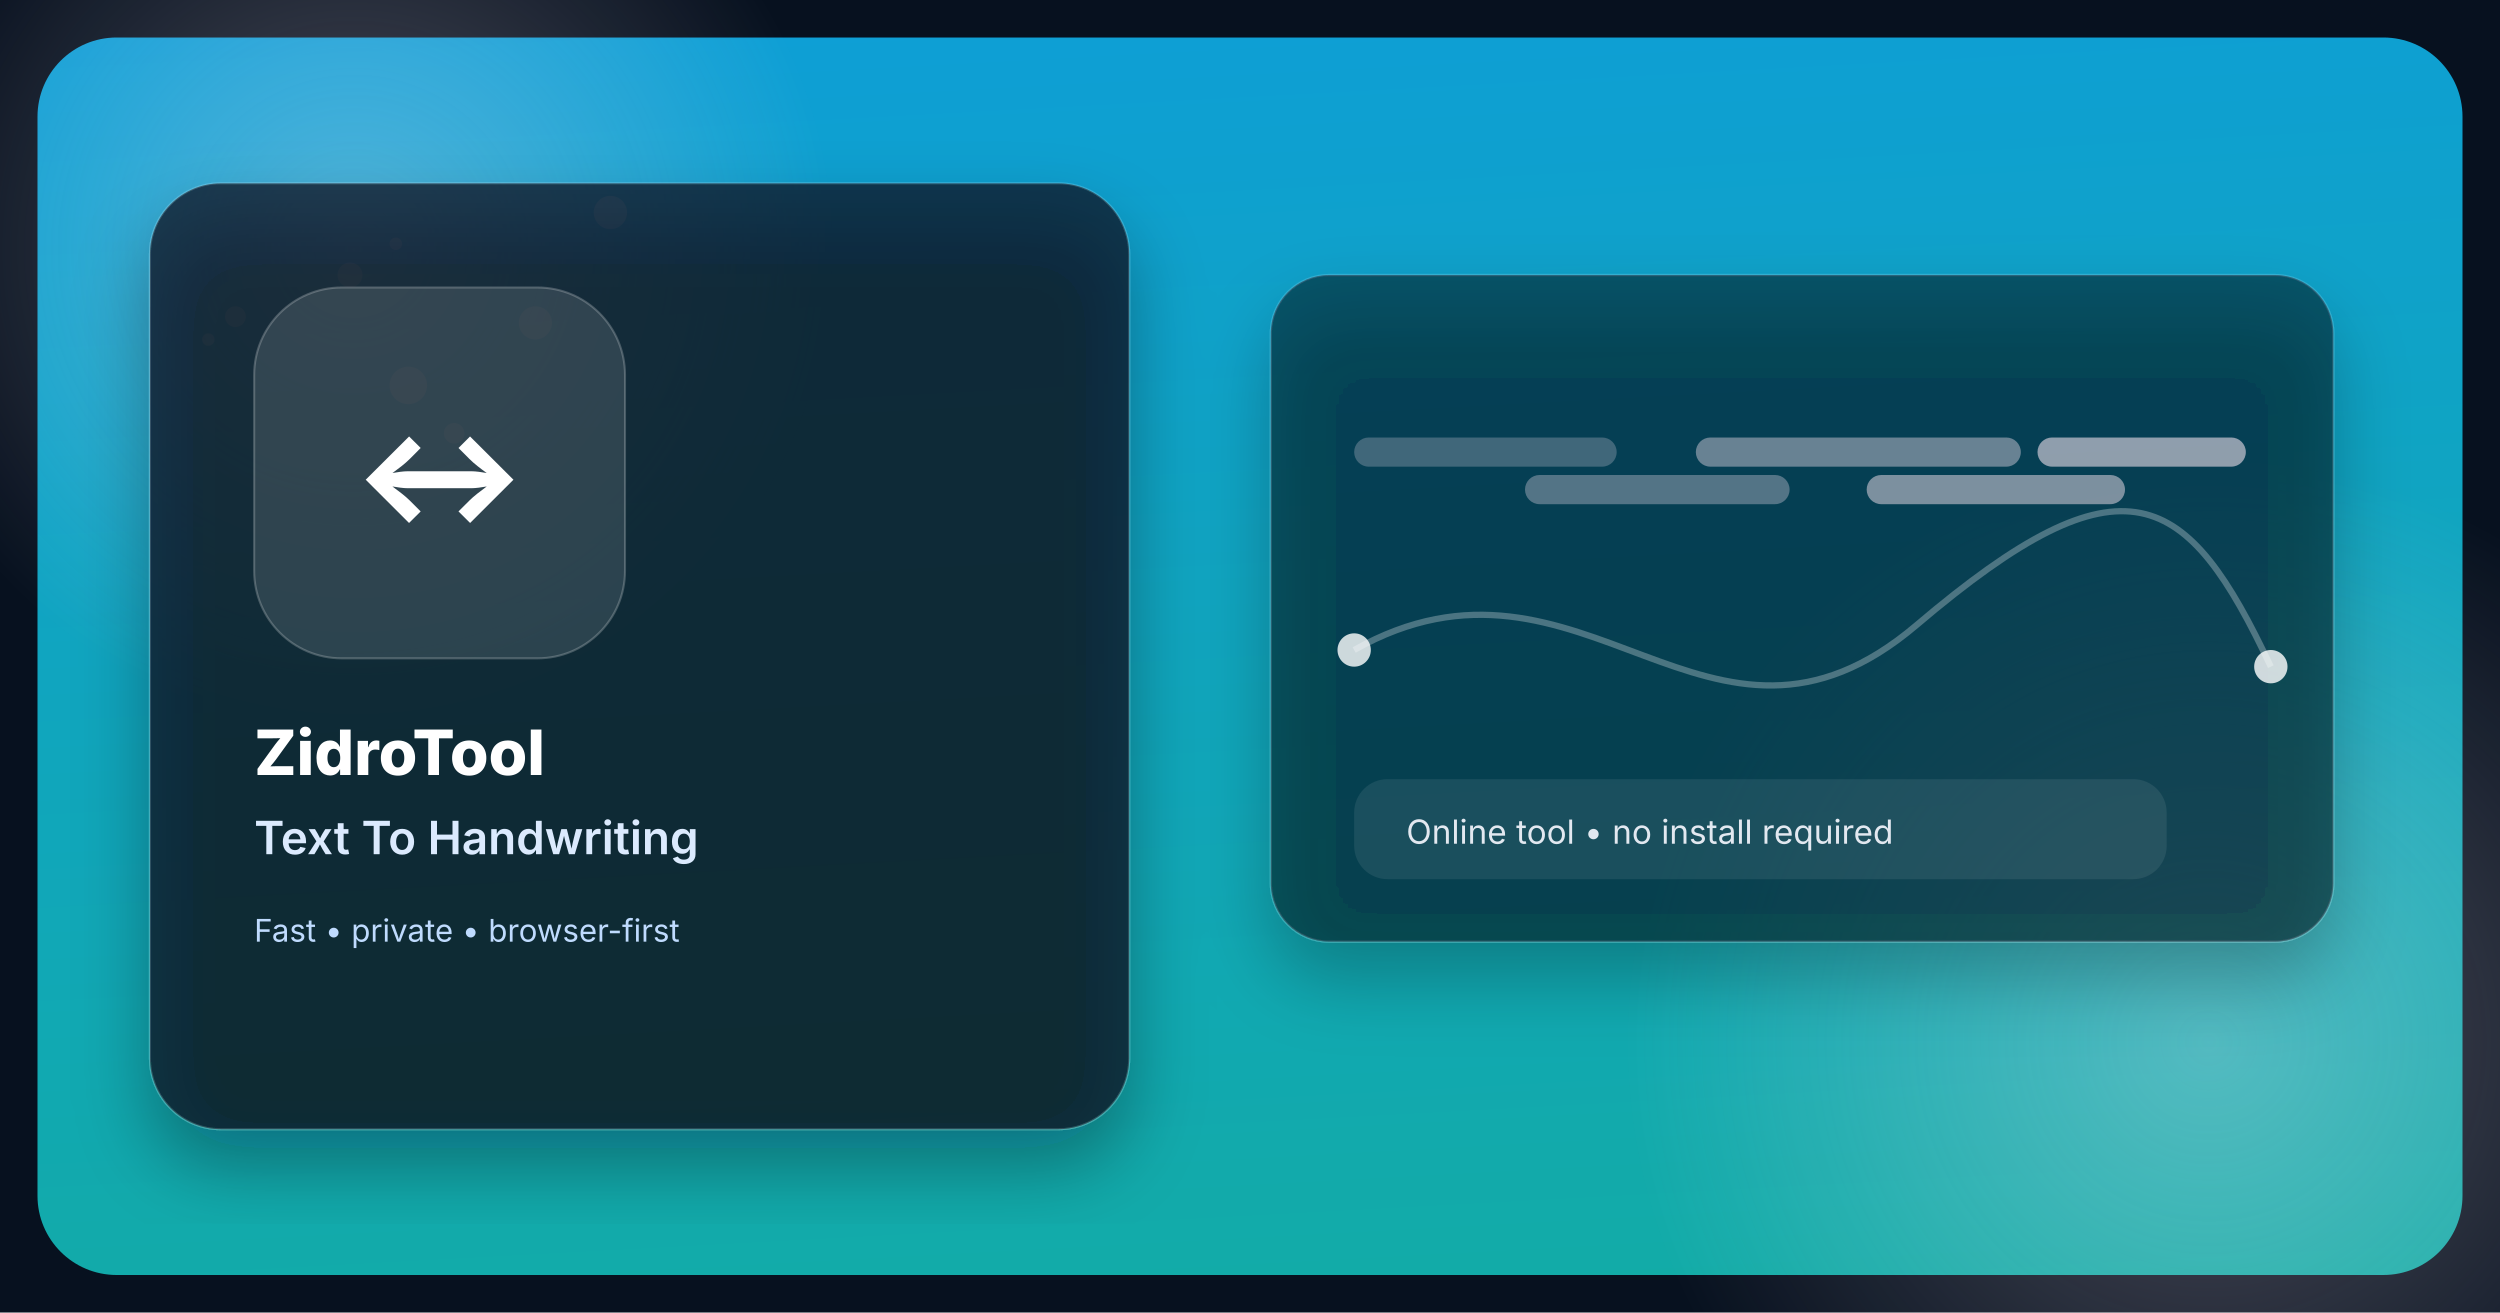
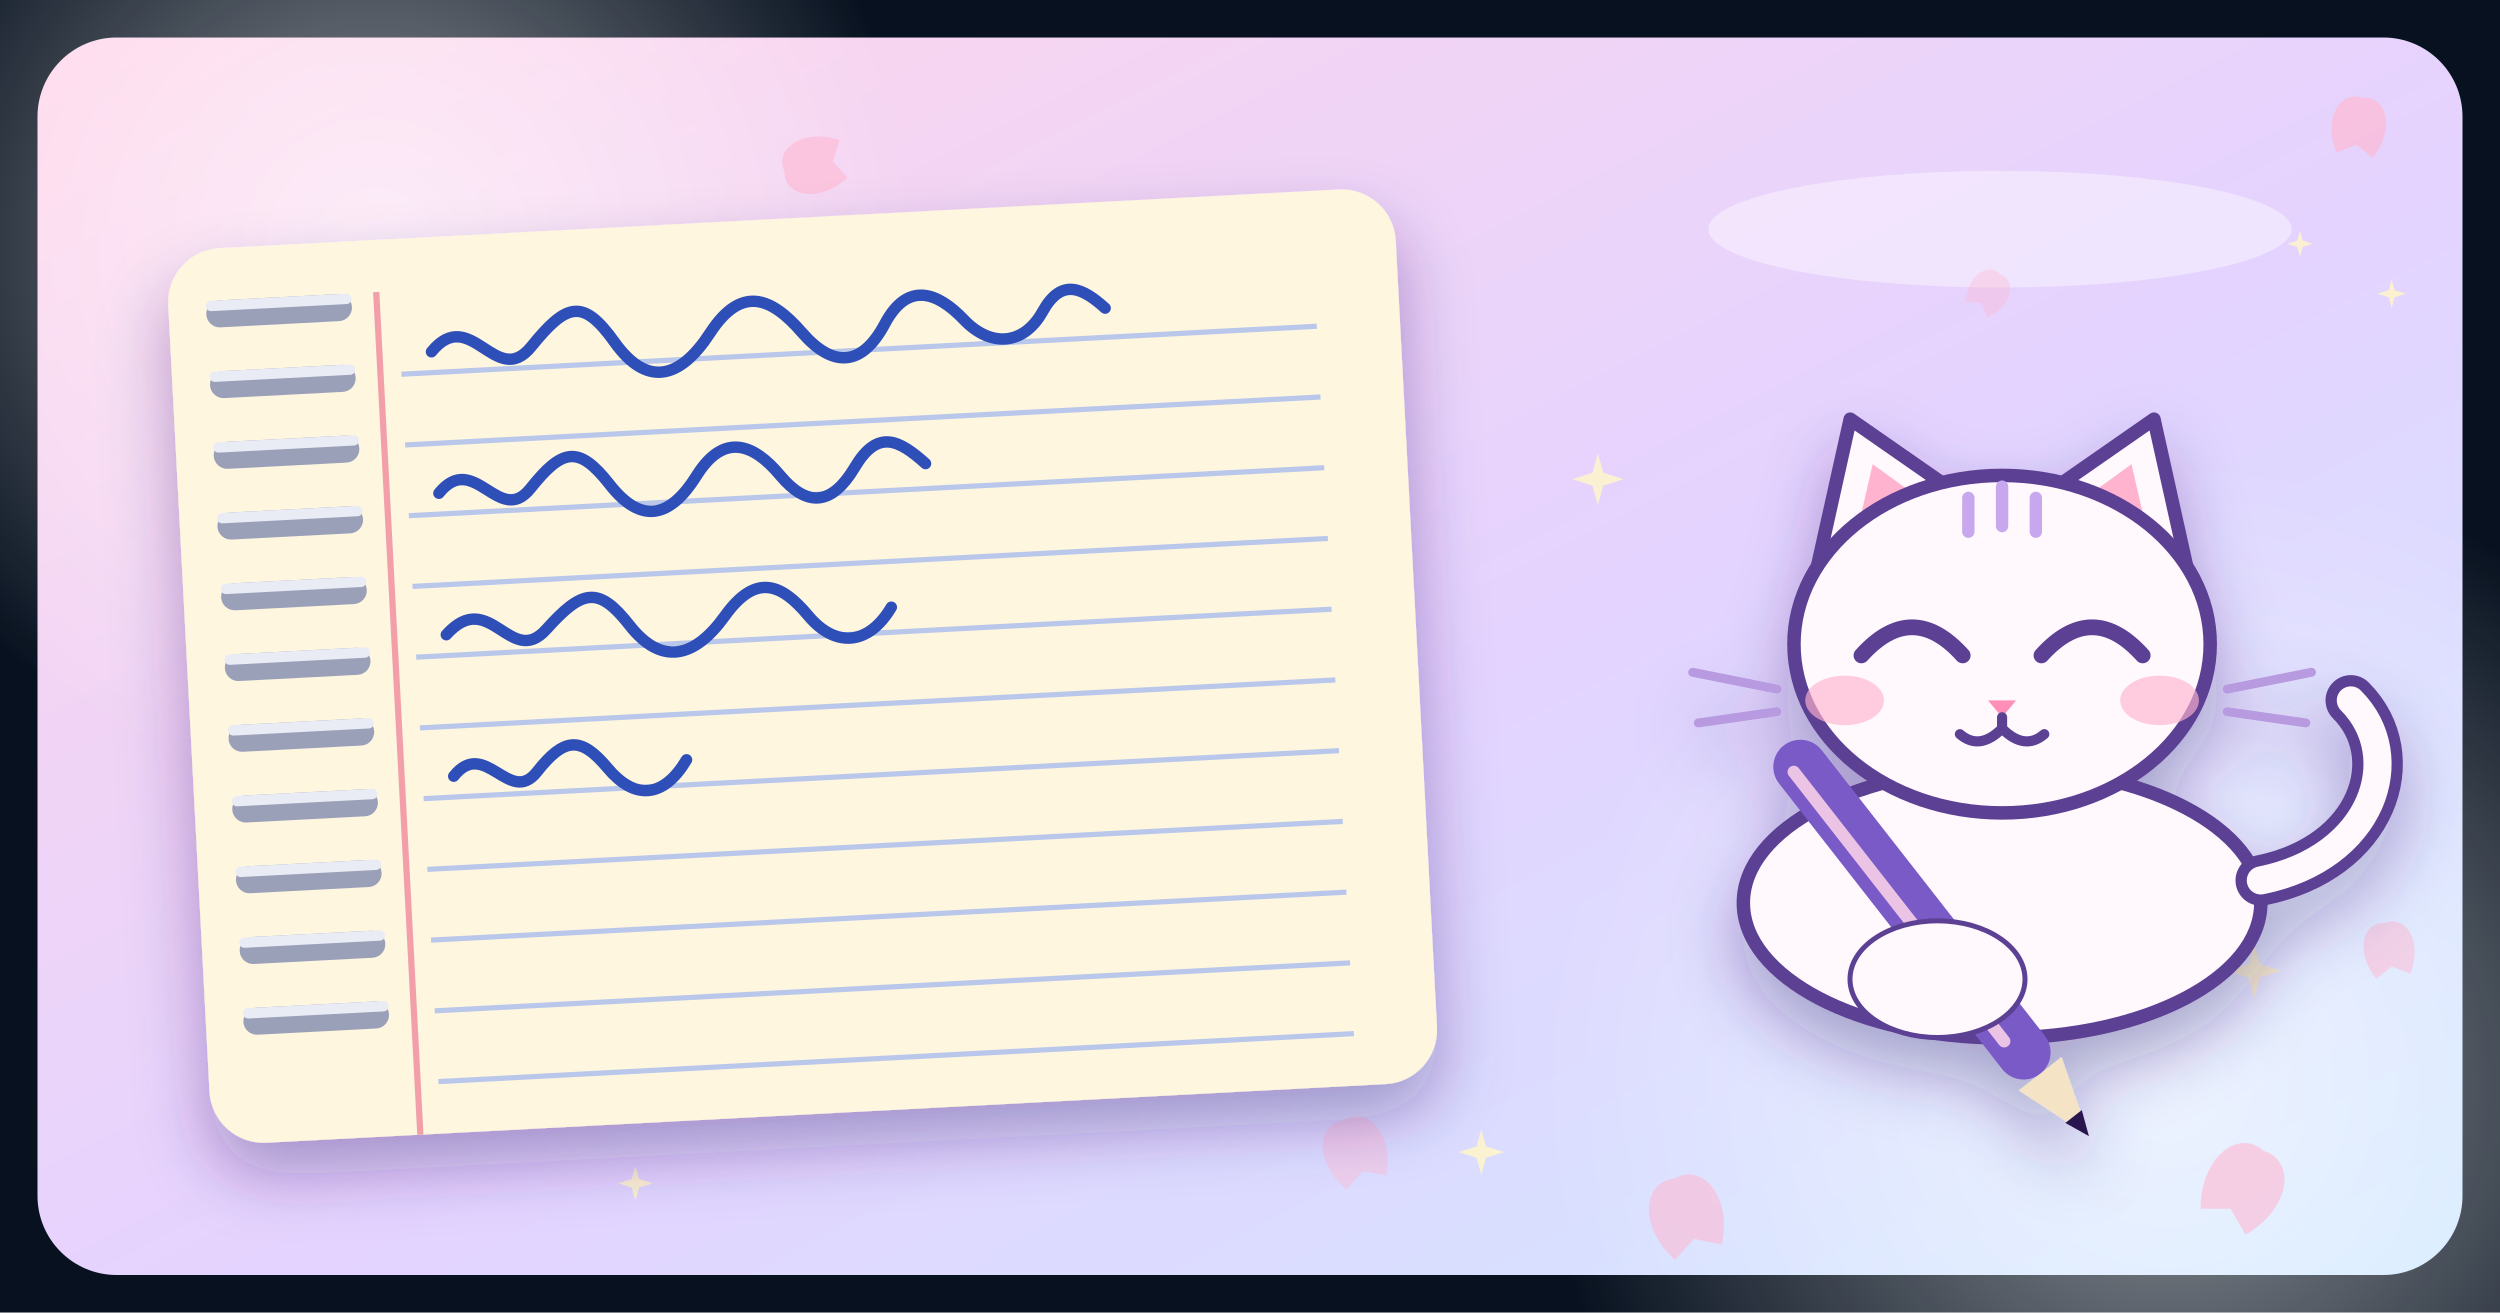
<svg xmlns="http://www.w3.org/2000/svg" width="1200" height="630" viewBox="0 0 1200 630" role="img" aria-label="Text To Handwriting">
  <defs>
-     <linearGradient id="bg" x1="0" y1="0" x2="1" y2="1" gradientTransform="rotate(39 .5 .5)">
-       <stop stop-color="#0ea5e9" />
-       <stop offset="1" stop-color="#14b8a6" />
+     <linearGradient id="bg" x1="0" y1="0" x2="1" y2="1">
+       <stop stop-color="#ffd6ea" />
+       <stop offset=".55" stop-color="#e4d3ff" />
+       <stop offset="1" stop-color="#cfe8ff" />
    </linearGradient>
    <radialGradient id="glow">
-       <stop stop-color="#fce7f3" stop-opacity=".28" />
-       <stop offset="1" stop-color="#fce7f3" stop-opacity="0" />
+       <stop stop-color="#ffffff" stop-opacity=".55" />
+       <stop offset="1" stop-color="#ffffff" stop-opacity="0" />
    </radialGradient>
-     <filter id="shadow">
-       <feDropShadow dx="0" dy="18" stdDeviation="18" flood-color="#020617" flood-opacity=".45" />
+     <filter id="sh" x="-40%" y="-40%" width="180%" height="200%">
+       <feDropShadow dx="0" dy="16" stdDeviation="16" flood-color="#3b1d6e" flood-opacity=".35" />
    </filter>
  </defs>
  <rect width="1200" height="630" fill="#07111f" />
-   <rect x="18" y="18" width="1164" height="594" rx="38" fill="url(#bg)" opacity=".94" />
-   <circle cx="170" cy="120" r="230" fill="url(#glow)" />
-   <circle cx="1060" cy="500" r="280" fill="url(#glow)" />
-   <circle cx="100" cy="163" r="3" fill="#fce7f3" opacity=".18" />
-   <circle cx="168" cy="132" r="6" fill="#fce7f3" opacity=".18" />
-   <circle cx="293" cy="102" r="8" fill="#fce7f3" opacity=".18" />
-   <circle cx="257" cy="155" r="8" fill="#fce7f3" opacity=".18" />
-   <circle cx="113" cy="152" r="5" fill="#fce7f3" opacity=".18" />
-   <circle cx="218" cy="208" r="5" fill="#fce7f3" opacity=".18" />
-   <circle cx="196" cy="185" r="9" fill="#fce7f3" opacity=".18" />
-   <circle cx="190" cy="117" r="3" fill="#fce7f3" opacity=".18" />
-   <g filter="url(#shadow)">
-     <rect x="72" y="88" width="470" height="454" rx="34" fill="#07111f" fill-opacity=".72" stroke="#ffffff" stroke-opacity=".16" />
-     <rect x="610" y="132" width="510" height="320" rx="28" fill="#07111f" fill-opacity=".56" stroke="#ffffff" stroke-opacity=".14" />
+   <rect x="18" y="18" width="1164" height="594" rx="38" fill="url(#bg)" />
+   <circle cx="180" cy="120" r="260" fill="url(#glow)" />
+   <circle cx="1040" cy="520" r="300" fill="url(#glow)" />
+   <ellipse cx="960" cy="110" rx="140" ry="28" fill="#fff" opacity=".4" />
+   <path transform="translate(1104 117) scale(0.51)" d="M0 -12 L2.5 -3 L12 0 L2.5 3 L0 12 L-2.5 3 L-12 0 L-2.5 -3 Z" fill="#fff6c9" opacity=".85" />
+   <path transform="translate(1148 141) scale(0.57)" d="M0 -12 L2.5 -3 L12 0 L2.5 3 L0 12 L-2.5 3 L-12 0 L-2.5 -3 Z" fill="#fff6c9" opacity=".85" />
+   <path transform="translate(767 230) scale(1.03)" d="M0 -12 L2.5 -3 L12 0 L2.5 3 L0 12 L-2.5 3 L-12 0 L-2.5 -3 Z" fill="#fff6c9" opacity=".85" />
+   <path transform="translate(305 568) scale(0.69)" d="M0 -12 L2.5 -3 L12 0 L2.5 3 L0 12 L-2.5 3 L-12 0 L-2.5 -3 Z" fill="#fff6c9" opacity=".85" />
+   <path transform="translate(711 553) scale(0.91)" d="M0 -12 L2.5 -3 L12 0 L2.5 3 L0 12 L-2.5 3 L-12 0 L-2.5 -3 Z" fill="#fff6c9" opacity=".85" />
+   <path transform="translate(1066 429) scale(0.53)" d="M0 -12 L2.5 -3 L12 0 L2.5 3 L0 12 L-2.5 3 L-12 0 L-2.5 -3 Z" fill="#fff6c9" opacity=".85" />
+   <path transform="translate(1020 364) scale(0.69)" d="M0 -12 L2.5 -3 L12 0 L2.5 3 L0 12 L-2.5 3 L-12 0 L-2.5 -3 Z" fill="#fff6c9" opacity=".85" />
+   <path transform="translate(259 507) scale(0.85)" d="M0 -12 L2.5 -3 L12 0 L2.5 3 L0 12 L-2.5 3 L-12 0 L-2.5 -3 Z" fill="#fff6c9" opacity=".85" />
+   <path transform="translate(1082 466) scale(1.08)" d="M0 -12 L2.5 -3 L12 0 L2.5 3 L0 12 L-2.5 3 L-12 0 L-2.5 -3 Z" fill="#fff6c9" opacity=".85" />
+   <path transform="translate(673 424) scale(0.87)" d="M0 -12 L2.5 -3 L12 0 L2.5 3 L0 12 L-2.5 3 L-12 0 L-2.5 -3 Z" fill="#fff6c9" opacity=".85" />
+   <path transform="translate(1076 571) rotate(30) scale(1.78)" d="M0 -12 C9 -14 14 -2 7 10 L0 6 L-7 10 C-14 -2 -9 -14 0 -12 Z" fill="#ffb7d1" opacity="0.59" />
+   <path transform="translate(515 332) rotate(69) scale(0.94)" d="M0 -12 C9 -14 14 -2 7 10 L0 6 L-7 10 C-14 -2 -9 -14 0 -12 Z" fill="#ffb7d1" opacity="0.53" />
+   <path transform="translate(288 289) rotate(31) scale(0.83)" d="M0 -12 C9 -14 14 -2 7 10 L0 6 L-7 10 C-14 -2 -9 -14 0 -12 Z" fill="#ffb7d1" opacity="0.63" />
+   <path transform="translate(512 322) rotate(129) scale(1.61)" d="M0 -12 C9 -14 14 -2 7 10 L0 6 L-7 10 C-14 -2 -9 -14 0 -12 Z" fill="#ffb7d1" opacity="0.37" />
+   <path transform="translate(917 366) rotate(224) scale(1.52)" d="M0 -12 C9 -14 14 -2 7 10 L0 6 L-7 10 C-14 -2 -9 -14 0 -12 Z" fill="#ffb7d1" opacity="0.74" />
+   <path transform="translate(446 463) rotate(206) scale(1.21)" d="M0 -12 C9 -14 14 -2 7 10 L0 6 L-7 10 C-14 -2 -9 -14 0 -12 Z" fill="#ffb7d1" opacity="0.61" />
+   <path transform="translate(392 79) rotate(258) scale(1.32)" d="M0 -12 C9 -14 14 -2 7 10 L0 6 L-7 10 C-14 -2 -9 -14 0 -12 Z" fill="#ffb7d1" opacity="0.59" />
+   <path transform="translate(541 396) rotate(64) scale(1.00)" d="M0 -12 C9 -14 14 -2 7 10 L0 6 L-7 10 C-14 -2 -9 -14 0 -12 Z" fill="#ffb7d1" opacity="0.48" />
+   <path transform="translate(954 141) rotate(35) scale(0.93)" d="M0 -12 C9 -14 14 -2 7 10 L0 6 L-7 10 C-14 -2 -9 -14 0 -12 Z" fill="#ffb7d1" opacity="0.37" />
+   <path transform="translate(349 357) rotate(119) scale(1.70)" d="M0 -12 C9 -14 14 -2 7 10 L0 6 L-7 10 C-14 -2 -9 -14 0 -12 Z" fill="#ffb7d1" opacity="0.50" />
+   <path transform="translate(363 204) rotate(198) scale(1.66)" d="M0 -12 C9 -14 14 -2 7 10 L0 6 L-7 10 C-14 -2 -9 -14 0 -12 Z" fill="#ffb7d1" opacity="0.45" />
+   <path transform="translate(160 477) rotate(298) scale(1.58)" d="M0 -12 C9 -14 14 -2 7 10 L0 6 L-7 10 C-14 -2 -9 -14 0 -12 Z" fill="#ffb7d1" opacity="0.45" />
+   <path transform="translate(651 554) rotate(340) scale(1.45)" d="M0 -12 C9 -14 14 -2 7 10 L0 6 L-7 10 C-14 -2 -9 -14 0 -12 Z" fill="#ffb7d1" opacity="0.42" />
+   <path transform="translate(1132 62) rotate(8) scale(1.26)" d="M0 -12 C9 -14 14 -2 7 10 L0 6 L-7 10 C-14 -2 -9 -14 0 -12 Z" fill="#ffb7d1" opacity="0.67" />
+   <path transform="translate(810 585) rotate(342) scale(1.69)" d="M0 -12 C9 -14 14 -2 7 10 L0 6 L-7 10 C-14 -2 -9 -14 0 -12 Z" fill="#ffb7d1" opacity="0.57" />
+   <path transform="translate(1147 457) rotate(351) scale(1.18)" d="M0 -12 C9 -14 14 -2 7 10 L0 6 L-7 10 C-14 -2 -9 -14 0 -12 Z" fill="#ffb7d1" opacity="0.50" />
+   <g filter="url(#sh)" transform="rotate(-3 380 315)">
+     <rect x="90" y="105" width="590" height="430" rx="26" fill="#fff6e0" />
+     <path d="M200 170 H640" stroke="#b9c8ea" stroke-width="2.5" />
+     <path d="M200 204 H640" stroke="#b9c8ea" stroke-width="2.5" />
+     <path d="M200 238 H640" stroke="#b9c8ea" stroke-width="2.5" />
+     <path d="M200 272 H640" stroke="#b9c8ea" stroke-width="2.5" />
+     <path d="M200 306 H640" stroke="#b9c8ea" stroke-width="2.5" />
+     <path d="M200 340 H640" stroke="#b9c8ea" stroke-width="2.5" />
+     <path d="M200 374 H640" stroke="#b9c8ea" stroke-width="2.5" />
+     <path d="M200 408 H640" stroke="#b9c8ea" stroke-width="2.5" />
+     <path d="M200 442 H640" stroke="#b9c8ea" stroke-width="2.5" />
+     <path d="M200 476 H640" stroke="#b9c8ea" stroke-width="2.5" />
+     <path d="M200 510 H640" stroke="#b9c8ea" stroke-width="2.5" />
+     <path d="M190 130 V535" stroke="#f08a9c" stroke-width="3" opacity=".8" />
+     <rect x="108" y="130" width="70" height="13" rx="6.5" fill="#9aa0b8" />
+     <rect x="108" y="130" width="70" height="5" rx="2.5" fill="#e9ebf5" />
+     <rect x="108" y="164" width="70" height="13" rx="6.5" fill="#9aa0b8" />
+     <rect x="108" y="164" width="70" height="5" rx="2.5" fill="#e9ebf5" />
+     <rect x="108" y="198" width="70" height="13" rx="6.5" fill="#9aa0b8" />
+     <rect x="108" y="198" width="70" height="5" rx="2.5" fill="#e9ebf5" />
+     <rect x="108" y="232" width="70" height="13" rx="6.5" fill="#9aa0b8" />
+     <rect x="108" y="232" width="70" height="5" rx="2.5" fill="#e9ebf5" />
+     <rect x="108" y="266" width="70" height="13" rx="6.5" fill="#9aa0b8" />
+     <rect x="108" y="266" width="70" height="5" rx="2.5" fill="#e9ebf5" />
+     <rect x="108" y="300" width="70" height="13" rx="6.5" fill="#9aa0b8" />
+     <rect x="108" y="300" width="70" height="5" rx="2.5" fill="#e9ebf5" />
+     <rect x="108" y="334" width="70" height="13" rx="6.5" fill="#9aa0b8" />
+     <rect x="108" y="334" width="70" height="5" rx="2.5" fill="#e9ebf5" />
+     <rect x="108" y="368" width="70" height="13" rx="6.5" fill="#9aa0b8" />
+     <rect x="108" y="368" width="70" height="5" rx="2.5" fill="#e9ebf5" />
+     <rect x="108" y="402" width="70" height="13" rx="6.5" fill="#9aa0b8" />
+     <rect x="108" y="402" width="70" height="5" rx="2.5" fill="#e9ebf5" />
+     <rect x="108" y="436" width="70" height="13" rx="6.5" fill="#9aa0b8" />
+     <rect x="108" y="436" width="70" height="5" rx="2.5" fill="#e9ebf5" />
+     <rect x="108" y="470" width="70" height="13" rx="6.5" fill="#9aa0b8" />
+     <rect x="108" y="470" width="70" height="5" rx="2.5" fill="#e9ebf5" />
+     <path d="M215 160 c20 -22 30 20 48 0 s26 -22 40 0 s30 20 46 -2 s30 -16 44 2 s28 18 40 -2 s26 -14 38 0 s28 14 38 -2 s20 -10 30 0" fill="none" stroke="#2f4fb8" stroke-width="5.5" stroke-linecap="round" />
+     <path d="M215 228 c18 -20 28 18 44 0 s24 -20 38 0 s28 18 42 -2 s28 -14 40 2 s24 16 36 -2 s22 -12 34 0" fill="none" stroke="#2f4fb8" stroke-width="5.5" stroke-linecap="round" />
+     <path d="M215 296 c22 -22 30 18 48 0 s26 -20 40 0 s30 18 46 -2 s28 -14 40 2 s28 16 40 -2" fill="none" stroke="#2f4fb8" stroke-width="5.5" stroke-linecap="round" />
+     <path d="M215 364 c16 -18 26 16 40 0 s22 -16 34 0 s26 16 38 -2" fill="none" stroke="#2f4fb8" stroke-width="5.5" stroke-linecap="round" />
  </g>
-   <g transform="translate(122 138)">
-     <rect width="178" height="178" rx="42" fill="#ffffff" fill-opacity=".12" stroke="#ffffff" stroke-opacity=".22" />
-     <text x="89" y="112" text-anchor="middle" font-family="Inter,Arial,sans-serif" font-size="62" font-weight="800" fill="#fff">↔</text>
+   <g filter="url(#sh)">
+     <g transform="translate(745 185) scale(2.7)">
+       <ellipse cx="80" cy="92" rx="46" ry="24" fill="#fff8fc" stroke="#5b3f94" stroke-width="2.4" />
+       <path d="M126 88 C146 84 152 66 142 56" fill="none" stroke="#5b3f94" stroke-width="9" stroke-linecap="round" />
+       <path d="M126 88 C146 84 152 66 142 56" fill="none" stroke="#fff8fc" stroke-width="5" stroke-linecap="round" />
+       <path d="M47 33 L53 6 L76 22 Z" fill="#fff8fc" stroke="#5b3f94" stroke-width="2.4" stroke-linejoin="round" />
+       <path d="M54 27 L57 14 L68 22 Z" fill="#ffb3cf" />
+       <path d="M113 33 L107 6 L84 22 Z" fill="#fff8fc" stroke="#5b3f94" stroke-width="2.4" stroke-linejoin="round" />
+       <path d="M106 27 L103 14 L92 22 Z" fill="#ffb3cf" />
+       <ellipse cx="80" cy="46" rx="37" ry="30" fill="#fff8fc" stroke="#5b3f94" stroke-width="2.4" />
+       <path d="M74 20 L74 26 M80 18 L80 25 M86 20 L86 26" stroke="#c7a8ee" stroke-width="2.2" stroke-linecap="round" />
+       <ellipse cx="52" cy="56" rx="7" ry="4.4" fill="#ffb3cf" opacity=".65" />
+       <ellipse cx="108" cy="56" rx="7" ry="4.4" fill="#ffb3cf" opacity=".65" />
+       <g fill="none" stroke="#5b3f94" stroke-width="2.8" stroke-linecap="round">
+         <path d="M55 48 Q64 38 73 48" />
+         <path d="M87 48 Q96 38 105 48" />
+       </g>
+       <path d="M77.5 56 L82.5 56 L80 59 Z" fill="#ff8fb8" />
+       <path d="M80 59 L80 61 M80 61 Q76 65 72.5 62 M80 61 Q84 65 87.5 62" fill="none" stroke="#5b3f94" stroke-width="1.8" stroke-linecap="round" />
+       <path d="M40 54 L25 51 M40 58 L26 60 M120 54 L135 51 M120 58 L134 60" stroke="#b79ae0" stroke-width="1.6" stroke-linecap="round" />
+     </g>
+     <g transform="rotate(-38 940 470)">
+       <rect x="930" y="330" width="26" height="200" rx="13" fill="#7a5ac7" />
+       <rect x="936" y="340" width="6" height="170" rx="3" fill="#ffd6ea" opacity=".85" />
+       <path d="M930 530 L956 530 L943 568 Z" fill="#f4e3c4" />
+       <path d="M938 556 L948 556 L943 568 Z" fill="#2a1750" />
+     </g>
+     <ellipse cx="930" cy="470" rx="42" ry="28" fill="#fff8fc" stroke="#5b3f94" stroke-width="2.4" />
  </g>
-   <text x="122" y="372" font-family="Inter,Arial,sans-serif" font-size="30" font-weight="800" fill="#fff">ZidroTool</text>
-   <text x="122" y="410" font-family="Inter,Arial,sans-serif" font-size="22" font-weight="600" fill="#dbeafe">Text To Handwriting</text>
-   <text x="122" y="452" font-family="Inter,Arial,sans-serif" font-size="15" fill="#bfdbfe">Fast • private • browser-first</text>
-   <g>
-     <rect x="650" y="210" width="126" height="14" rx="7" fill="#fce7f3" opacity="0.24" />
-     <rect x="732" y="228" width="127" height="14" rx="7" fill="#fce7f3" opacity="0.32" />
-     <rect x="814" y="210" width="156" height="14" rx="7" fill="#fce7f3" opacity="0.4" />
-     <rect x="896" y="228" width="124" height="14" rx="7" fill="#fce7f3" opacity="0.48" />
-     <rect x="978" y="210" width="100" height="14" rx="7" fill="#fce7f3" opacity="0.56" />
-   </g>
-   <path d="M650 312 C760 250 820 385 920 300 S1050 235 1090 320" fill="none" stroke="#fff" stroke-opacity=".28" stroke-width="3" />
-   <circle cx="650" cy="312" r="8" fill="#fff" opacity=".8" />
-   <circle cx="1090" cy="320" r="8" fill="#fff" opacity=".8" />
-   <rect x="650" y="374" width="390" height="48" rx="16" fill="#fff" fill-opacity=".08" />
-   <text x="675" y="405" font-family="Inter,Arial,sans-serif" font-size="16" fill="#e2e8f0">Online tool • no install required</text>
</svg>
